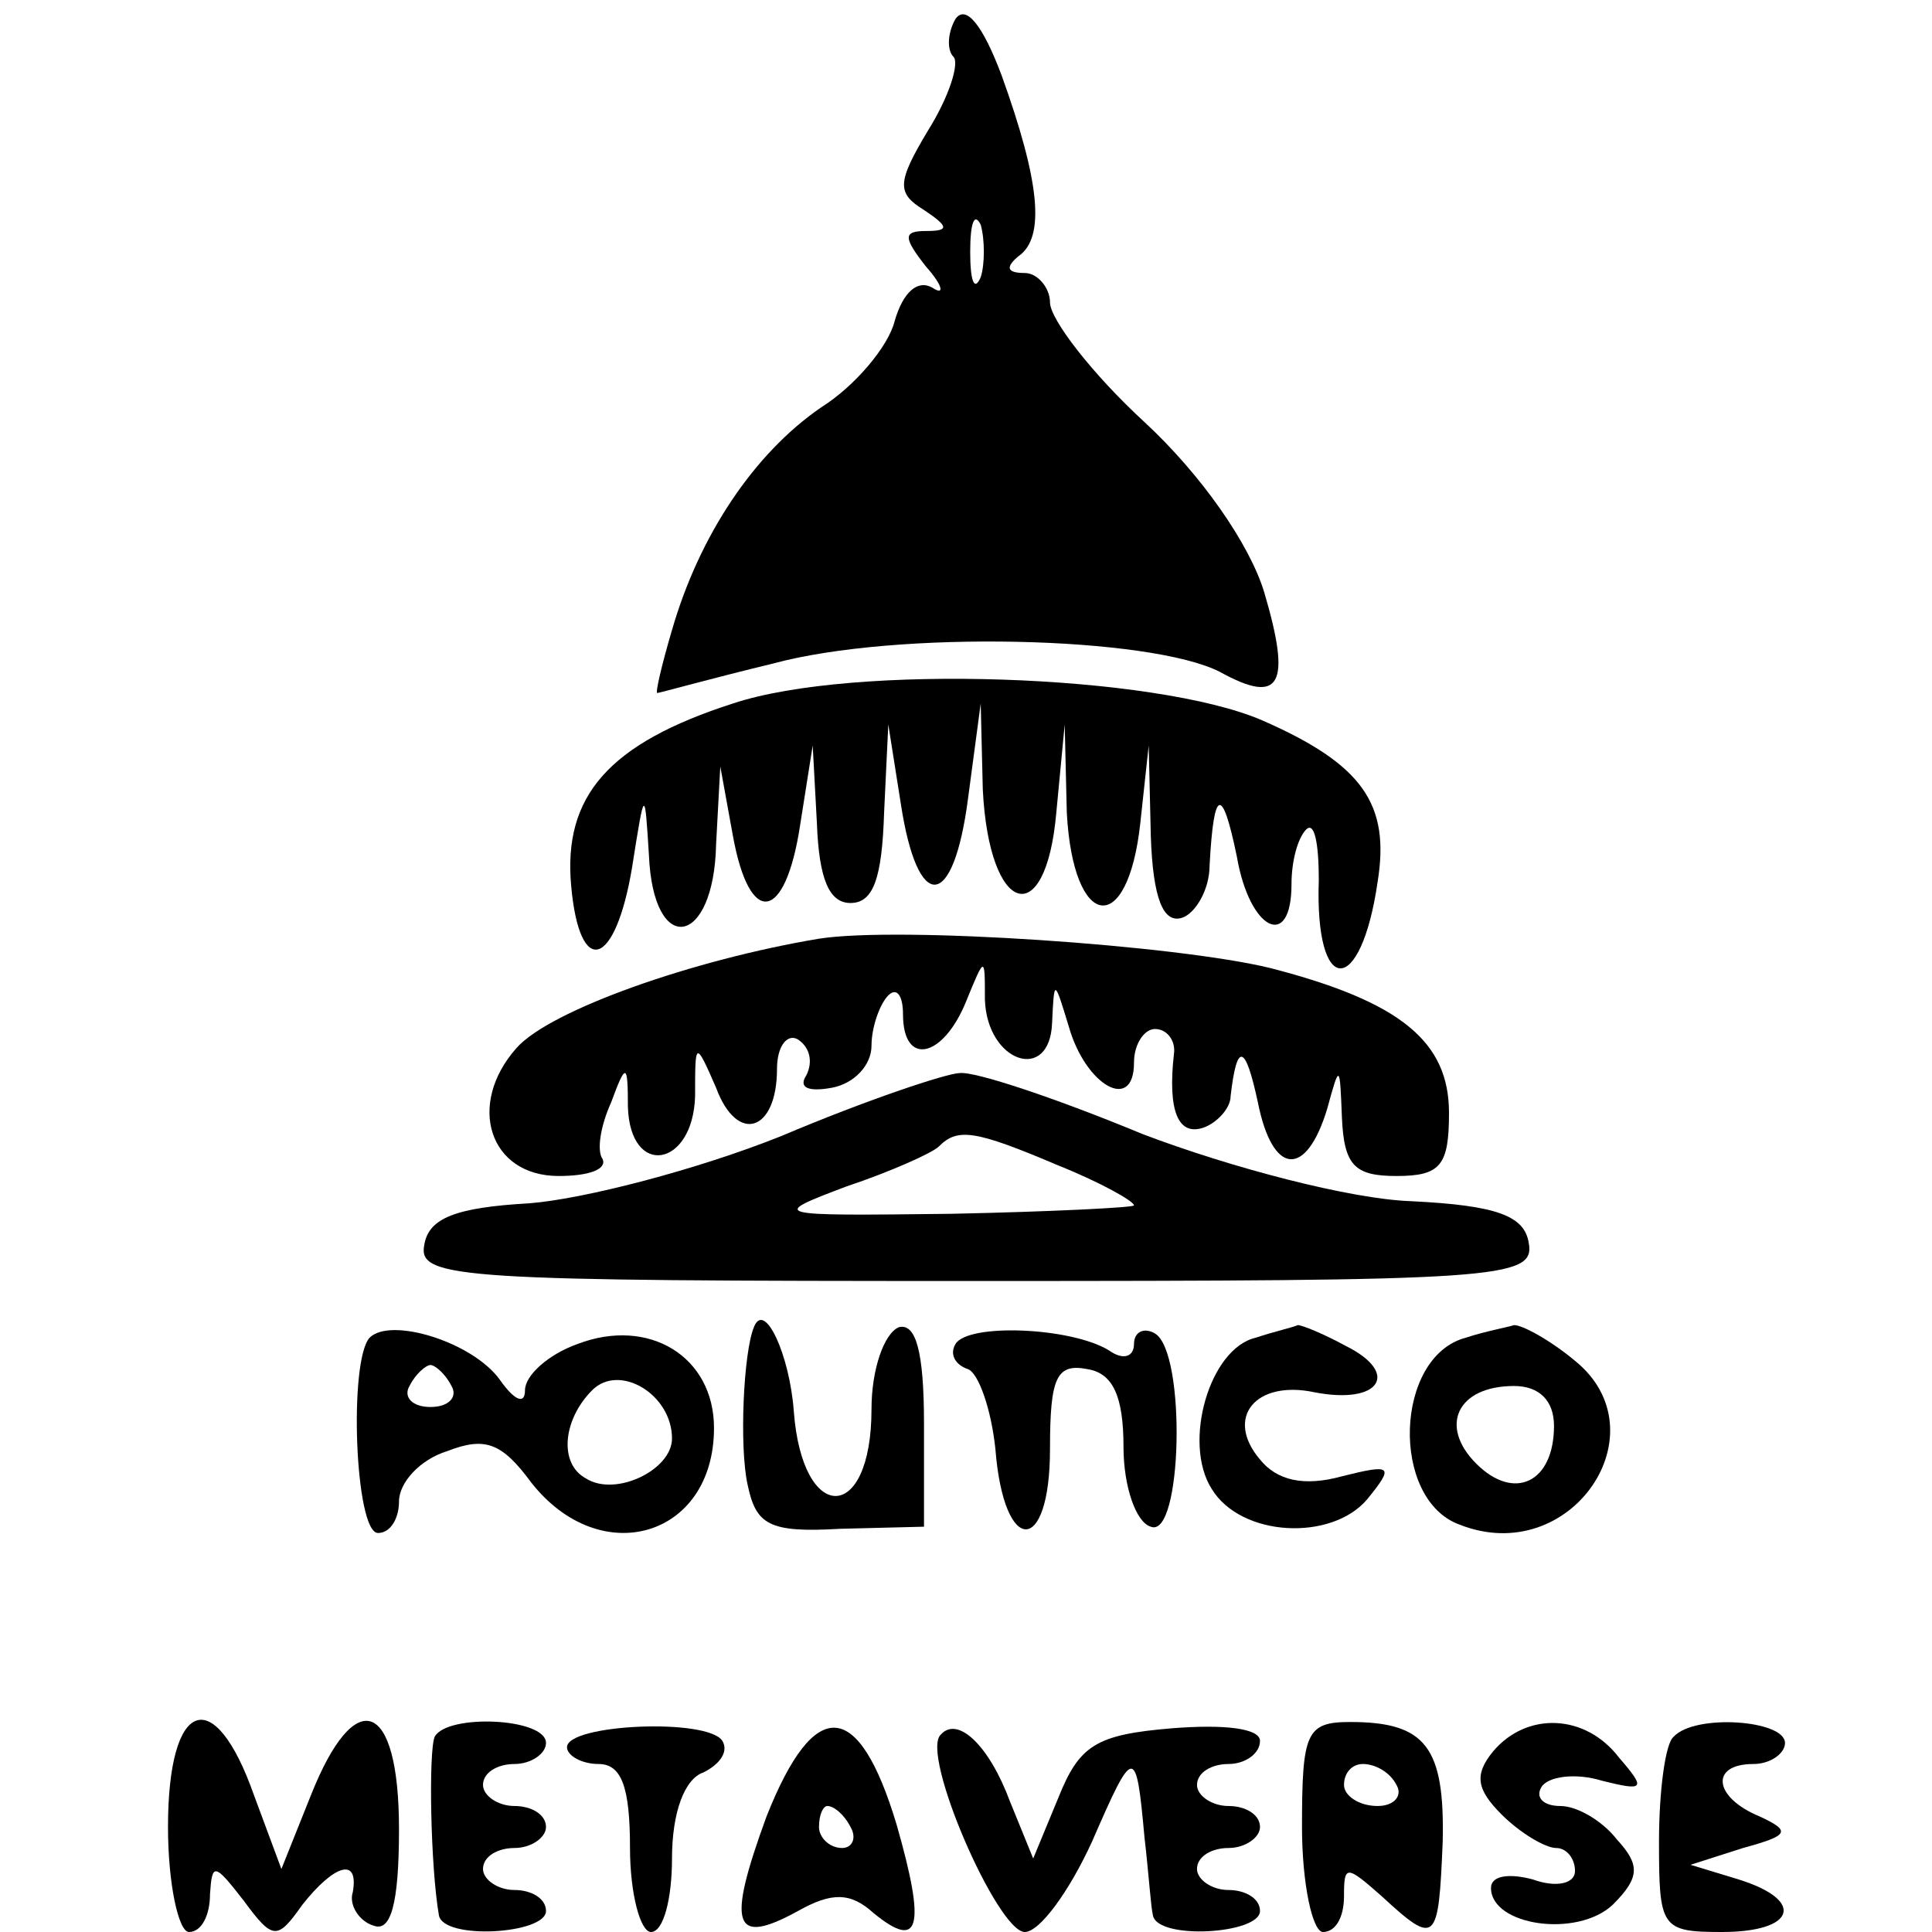
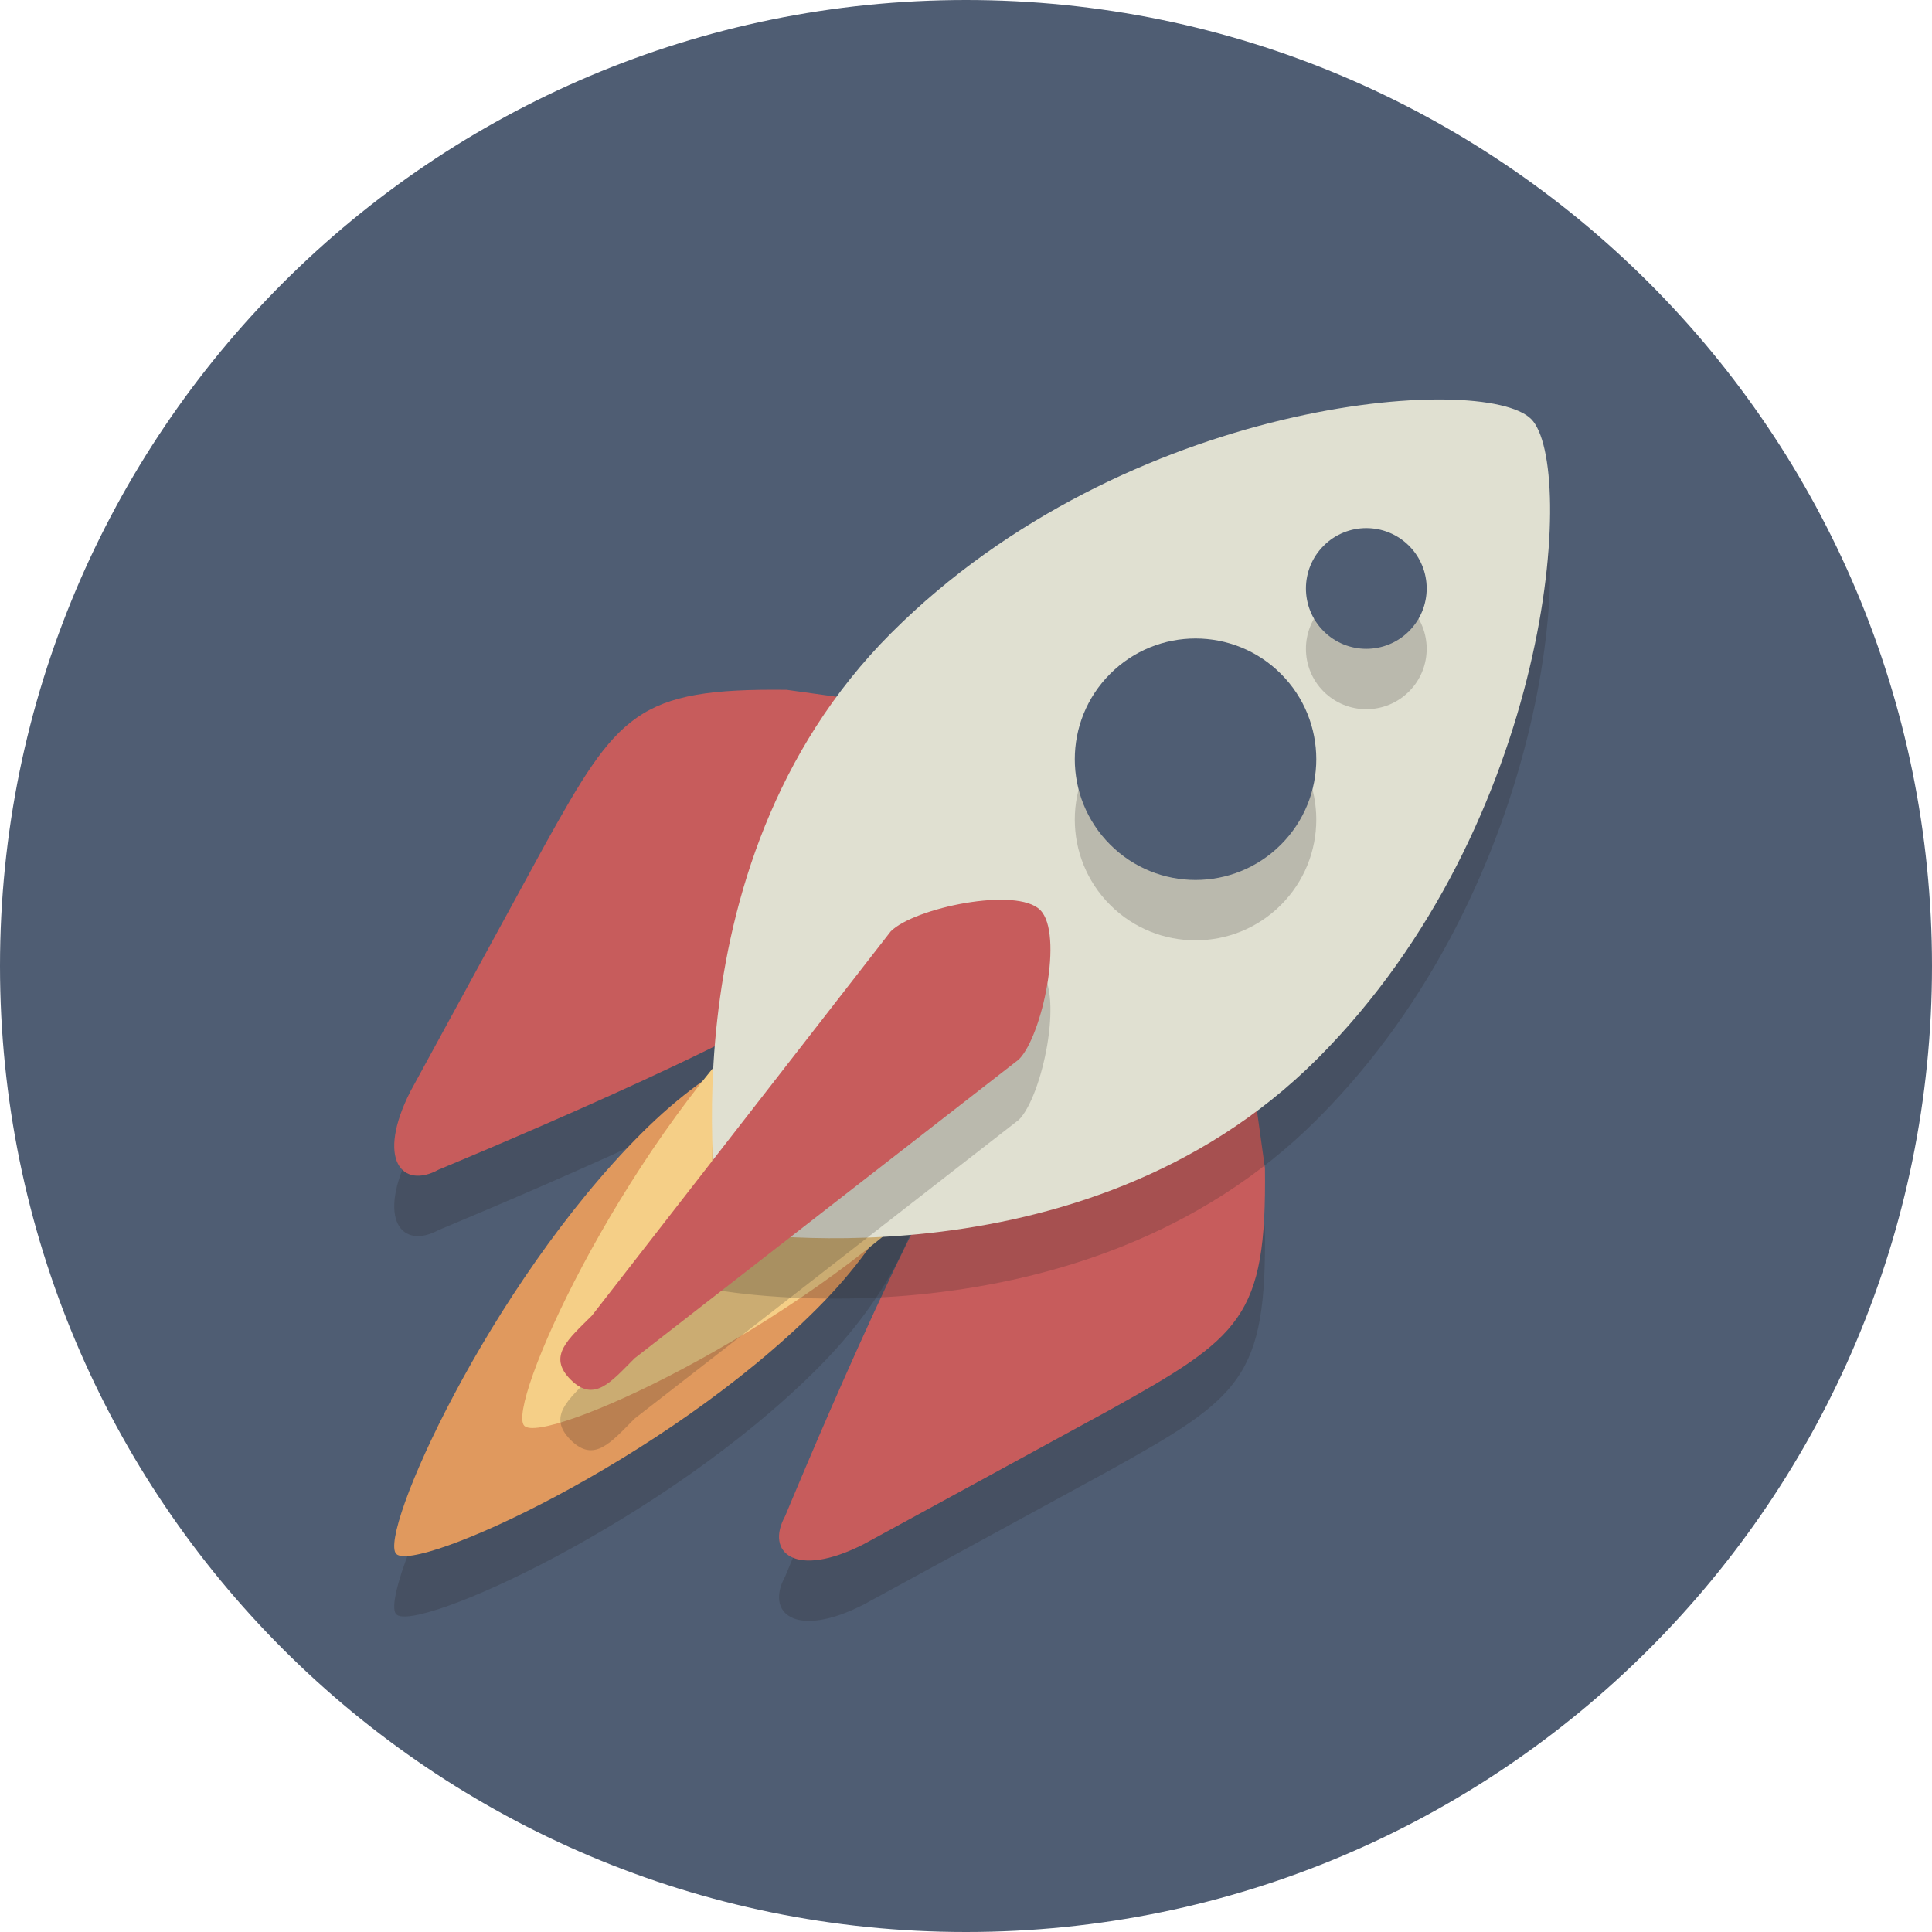
- <svg xmlns="http://www.w3.org/2000/svg" version="1.0" width="92pt" height="92pt" viewBox="0 0 92 92" preserveAspectRatio="xMidYMid meet">
-   <g transform="translate(0,92) scale(0.1,-0.1)" fill="#000000" stroke="none">
-     <path d="M455 911 c-4 -7 -4 -15 -1 -18 3 -3 -2 -19 -12 -35 -15 -25 -15 -30 -2 -38 12 -8 12 -10 1 -10 -11 0 -11 -3 0 -17 8 -9 9 -14 3 -10 -7 4 -14 -2 -18 -16 -3 -12 -19 -31 -35 -41 -32 -22 -58 -61 -71 -106 -5 -17 -8 -30 -7 -30 1 0 26 7 55 14 59 16 180 13 213 -4 29 -16 34 -6 21 38 -7 23 -30 56 -57 81 -25 23 -45 49 -45 57 0 7 -6 14 -12 14 -9 0 -9 3 -3 8 13 9 10 36 -8 86 -9 24 -17 34 -22 27z m12 -123 c-3 -7 -5 -2 -5 12 0 14 2 19 5 13 2 -7 2 -19 0 -25z" />
-     <path d="M349 585 c-59 -19 -81 -44 -77 -87 4 -44 21 -39 29 9 6 38 6 38 8 6 2 -49 31 -44 32 5 l2 37 6 -33 c8 -44 25 -41 32 5 l6 38 2 -37 c1 -27 6 -38 16 -38 11 0 15 12 16 43 l2 42 6 -38 c8 -52 25 -51 32 3 l6 45 1 -41 c3 -60 30 -68 35 -11 l4 42 1 -42 c3 -56 29 -60 35 -5 l4 37 1 -43 c1 -30 6 -42 15 -39 6 2 13 13 13 25 2 37 6 38 13 4 6 -35 26 -45 26 -13 0 11 3 22 7 26 4 4 6 -7 6 -24 -2 -56 20 -56 28 -1 6 37 -7 56 -55 77 -51 22 -195 27 -252 8z" />
-     <path d="M390 473 c-60 -10 -128 -34 -144 -52 -24 -27 -13 -61 20 -61 14 0 23 3 21 8 -3 4 -1 16 4 27 7 19 8 19 8 -2 1 -34 31 -29 32 5 0 26 0 27 10 4 10 -27 29 -21 29 9 0 11 5 17 10 14 6 -4 7 -11 4 -17 -4 -6 1 -8 12 -6 11 2 19 11 19 20 0 9 4 20 8 24 4 4 7 0 7 -9 0 -25 19 -21 30 6 9 22 9 22 9 1 1 -30 31 -40 32 -11 1 21 1 21 8 -2 8 -28 31 -41 31 -17 0 9 5 16 10 16 6 0 10 -6 9 -12 -3 -27 2 -39 14 -35 6 2 13 9 13 15 3 26 7 25 13 -3 7 -35 23 -36 33 -3 6 22 6 21 7 -4 1 -23 6 -28 26 -28 21 0 25 5 25 30 0 34 -23 53 -85 69 -45 11 -177 20 -215 14z" />
-     <path d="M372 379 c-40 -16 -94 -30 -120 -32 -35 -2 -48 -7 -50 -20 -3 -16 18 -17 263 -17 248 0 266 1 263 18 -2 13 -15 18 -56 20 -29 1 -86 16 -128 32 -41 17 -80 30 -87 29 -6 0 -45 -13 -85 -30z m132 -14 c20 -8 36 -17 36 -19 0 -1 -39 -3 -87 -4 -86 -1 -87 -1 -50 13 21 7 41 16 44 19 9 9 17 8 57 -9z" />
-     <path d="M176 283 c-10 -11 -7 -93 4 -93 6 0 10 7 10 15 0 9 10 20 23 24 18 7 26 4 40 -15 33 -42 87 -26 87 26 0 34 -31 53 -65 40 -14 -5 -25 -15 -25 -22 0 -7 -5 -5 -12 5 -13 18 -52 30 -62 20z m39 -23 c3 -5 -1 -10 -10 -10 -9 0 -13 5 -10 10 3 6 8 10 10 10 2 0 7 -4 10 -10z m105 -25 c0 -15 -27 -28 -41 -19 -13 7 -11 28 3 42 13 13 38 -2 38 -23z" />
-     <path d="M359 288 c-5 -12 -7 -57 -3 -75 4 -19 10 -23 44 -21 l40 1 0 49 c0 35 -4 48 -12 46 -7 -3 -13 -20 -13 -39 0 -55 -33 -55 -37 -1 -2 27 -14 53 -19 40z" />
-     <path d="M455 280 c-3 -5 0 -10 6 -12 5 -2 11 -19 13 -38 4 -51 26 -51 26 0 0 34 3 41 18 38 12 -2 17 -13 17 -37 0 -19 6 -36 13 -38 15 -6 17 83 2 92 -5 3 -10 1 -10 -5 0 -6 -5 -8 -12 -3 -18 11 -67 13 -73 3z" />
-     <path d="M598 283 c-22 -5 -35 -50 -21 -72 14 -23 57 -25 74 -5 13 16 12 17 -12 11 -18 -5 -31 -2 -39 8 -17 20 -2 38 26 32 31 -6 41 9 15 22 -11 6 -21 10 -23 10 -2 -1 -11 -3 -20 -6z" />
-     <path d="M698 283 c-34 -9 -36 -77 -3 -89 53 -21 97 44 55 78 -12 10 -25 17 -29 17 -3 -1 -14 -3 -23 -6z m42 -42 c0 -27 -19 -36 -37 -18 -18 18 -9 37 18 37 12 0 19 -7 19 -19z" />
-     <path d="M80 50 c0 -27 5 -50 10 -50 6 0 10 8 10 18 1 15 2 15 16 -3 14 -19 16 -19 28 -2 15 19 27 23 24 6 -2 -6 3 -14 10 -16 8 -3 12 10 12 46 0 62 -21 69 -42 16 l-14 -35 -13 35 c-19 54 -41 46 -41 -15z" />
-     <path d="M207 93 c-3 -7 -2 -62 2 -85 2 -12 51 -9 51 2 0 6 -7 10 -15 10 -8 0 -15 5 -15 10 0 6 7 10 15 10 8 0 15 5 15 10 0 6 -7 10 -15 10 -8 0 -15 5 -15 10 0 6 7 10 15 10 8 0 15 5 15 10 0 12 -47 14 -53 3z" />
-     <path d="M270 88 c0 -4 7 -8 15 -8 11 0 15 -11 15 -40 0 -22 5 -40 10 -40 6 0 10 16 10 35 0 22 6 38 15 41 8 4 12 10 9 15 -7 11 -74 8 -74 -3z" />
-     <path d="M365 55 c-19 -52 -16 -62 15 -45 16 9 25 9 36 -1 22 -18 25 -7 11 42 -18 60 -39 62 -62 4z m40 -5 c3 -5 1 -10 -4 -10 -6 0 -11 5 -11 10 0 6 2 10 4 10 3 0 8 -4 11 -10z" />
-     <path d="M448 94 c-10 -9 27 -94 40 -94 7 0 21 19 32 43 20 46 21 46 25 2 2 -17 3 -33 4 -37 2 -12 51 -9 51 2 0 6 -7 10 -15 10 -8 0 -15 5 -15 10 0 6 7 10 15 10 8 0 15 5 15 10 0 6 -7 10 -15 10 -8 0 -15 5 -15 10 0 6 7 10 15 10 8 0 15 5 15 11 0 6 -17 8 -42 6 -36 -3 -44 -8 -54 -33 l-12 -29 -11 27 c-10 27 -25 41 -33 32z" />
-     <path d="M620 50 c0 -27 5 -50 10 -50 6 0 10 7 10 17 0 15 1 15 18 0 26 -24 27 -22 29 26 1 45 -8 57 -44 57 -21 0 -23 -5 -23 -50z m45 20 c3 -5 -1 -10 -9 -10 -9 0 -16 5 -16 10 0 6 4 10 9 10 6 0 13 -4 16 -10z" />
-     <path d="M711 86 c-9 -11 -8 -18 4 -30 9 -9 21 -16 26 -16 5 0 9 -5 9 -11 0 -6 -9 -8 -20 -4 -11 3 -20 2 -20 -4 0 -18 41 -24 58 -8 13 13 13 19 2 31 -7 9 -19 16 -27 16 -8 0 -12 4 -9 9 3 5 16 7 29 3 20 -5 21 -4 8 11 -16 21 -44 22 -60 3z" />
-     <path d="M797 93 c-4 -3 -7 -26 -7 -50 0 -41 1 -43 30 -43 35 0 40 15 8 25 l-23 7 25 8 c22 6 23 8 8 15 -22 9 -24 25 -3 25 8 0 15 5 15 10 0 11 -43 14 -53 3z" />
+ <svg xmlns="http://www.w3.org/2000/svg" enable-background="new 0 0 64 64" height="64px" version="1.1" viewBox="0 0 64 64" width="64px" xml:space="preserve">
+   <g id="Layer_1">
+     <g>
+       <circle cx="32" cy="32" fill="#4F5D73" r="32" />
+     </g>
+     <g opacity="0.2">
+       <path d="M32.096,39.682c-1.556,1.556-6.087,12.54-6.087,12.54c-0.665,1.208,0.33,2.085,2.593,0.936l8.131-4.435    c4.381-2.435,5.228-3.071,5.17-8.028l-0.815-5.853c-0.279-2.005-1.78-2.373-3.336-0.817L32.096,39.682z" fill="#231F20" />
+     </g>
+     <g opacity="0.2">
+       <path d="M27.072,34.658c-1.556,1.556-12.54,6.087-12.54,6.087c-1.208,0.665-2.085-0.33-0.936-2.593l4.435-8.131    c2.435-4.381,3.071-5.228,8.028-5.17l5.853,0.815c2.005,0.279,2.373,1.78,0.817,3.336L27.072,34.658z" fill="#231F20" />
+     </g>
+     <g>
+       <path d="M32.096,37.682c-1.556,1.556-6.087,12.54-6.087,12.54c-0.665,1.208,0.33,2.085,2.593,0.936l8.131-4.435    c4.381-2.435,5.228-3.071,5.17-8.028l-0.815-5.853c-0.279-2.005-1.78-2.373-3.336-0.817L32.096,37.682z" fill="#C75C5C" />
+     </g>
+     <g>
+       <path d="M27.072,32.658c-1.556,1.556-12.54,6.087-12.54,6.087c-1.208,0.665-2.085-0.33-0.936-2.593l4.435-8.131    c2.435-4.381,3.071-5.228,8.028-5.17l5.853,0.815c2.005,0.279,2.373,1.78,0.817,3.336L27.072,32.658z" fill="#C75C5C" />
+     </g>
+     <g opacity="0.2">
+       <path d="M21.247,39.545c5.074-5.074,9.337-3.526,9.337-3.526s1.549,4.263-3.526,9.337s-13.291,8.76-13.931,8.12    C12.507,52.855,16.172,44.619,21.247,39.545z" fill="#231F20" />
+     </g>
+     <g>
+       <path d="M21.247,37.545c5.074-5.074,9.337-3.526,9.337-3.526s1.549,4.263-3.526,9.337s-13.291,8.76-13.931,8.12    C12.507,50.855,16.172,42.619,21.247,37.545z" fill="#E0995E" />
+     </g>
+     <g>
+       <path d="M25.489,33.302c5.074-5.074,9.337-3.526,9.337-3.526s1.549,4.263-3.526,9.337s-13.291,8.76-13.931,8.12    C16.749,46.613,20.415,38.376,25.489,33.302z" fill="#F5CF87" />
+     </g>
+     <g opacity="0.2">
+       <path d="M43.634,37.078c-7.81,7.81-19.783,5.673-19.783,5.673s-2.137-11.972,5.673-19.783    s19.643-8.641,21.197-7.087C52.228,17.388,51.445,29.268,43.634,37.078z" fill="#231F20" />
+     </g>
+     <g>
+       <path d="M43.634,35.078c-7.81,7.81-19.783,5.673-19.783,5.673s-2.137-11.972,5.673-19.783    s19.643-8.641,21.197-7.087C52.228,15.388,51.445,27.268,43.634,35.078z" fill="#E0E0D1" />
+     </g>
+     <g opacity="0.2">
+       <path d="M21.023,46.994c-0.781,0.781-1.34,1.488-2.121,0.707l0,0c-0.781-0.781-0.074-1.34,0.707-2.121    l9.899-12.728c0.781-0.781,4.169-1.488,4.95-0.707l0,0c0.781,0.781,0.074,4.169-0.707,4.95L21.023,46.994z" fill="#231F20" />
+     </g>
+     <g>
+       <path d="M21.023,44.994c-0.781,0.781-1.34,1.488-2.121,0.707l0,0c-0.781-0.781-0.074-1.34,0.707-2.121    l9.899-12.728c0.781-0.781,4.169-1.488,4.95-0.707l0,0c0.781,0.781,0.074,4.169-0.707,4.95L21.023,44.994z" fill="#C75C5C" />
+     </g>
+     <g opacity="0.2">
+       <ellipse cx="39.604" cy="27.15" fill="#231F20" rx="4" ry="4" transform="matrix(0.7071 -0.7071 0.7071 0.7071 -7.598 35.9566)" />
+     </g>
+     <g opacity="0.2">
+       <ellipse cx="45.261" cy="21.493" fill="#231F20" rx="2" ry="2" transform="matrix(0.7071 -0.7071 0.7071 0.7071 -1.9411 38.2997)" />
+     </g>
+     <g>
+       <ellipse cx="39.604" cy="25.15" fill="#4F5D73" rx="4" ry="4" transform="matrix(0.7071 -0.7071 0.7071 0.7071 -6.1838 35.3708)" />
+     </g>
+     <g>
+       <ellipse cx="45.261" cy="19.493" fill="#4F5D73" rx="2" ry="2" transform="matrix(0.7071 -0.7071 0.7071 0.7071 -0.5269 37.7139)" />
+     </g>
  </g>
+   <g id="Layer_2" />
</svg>
